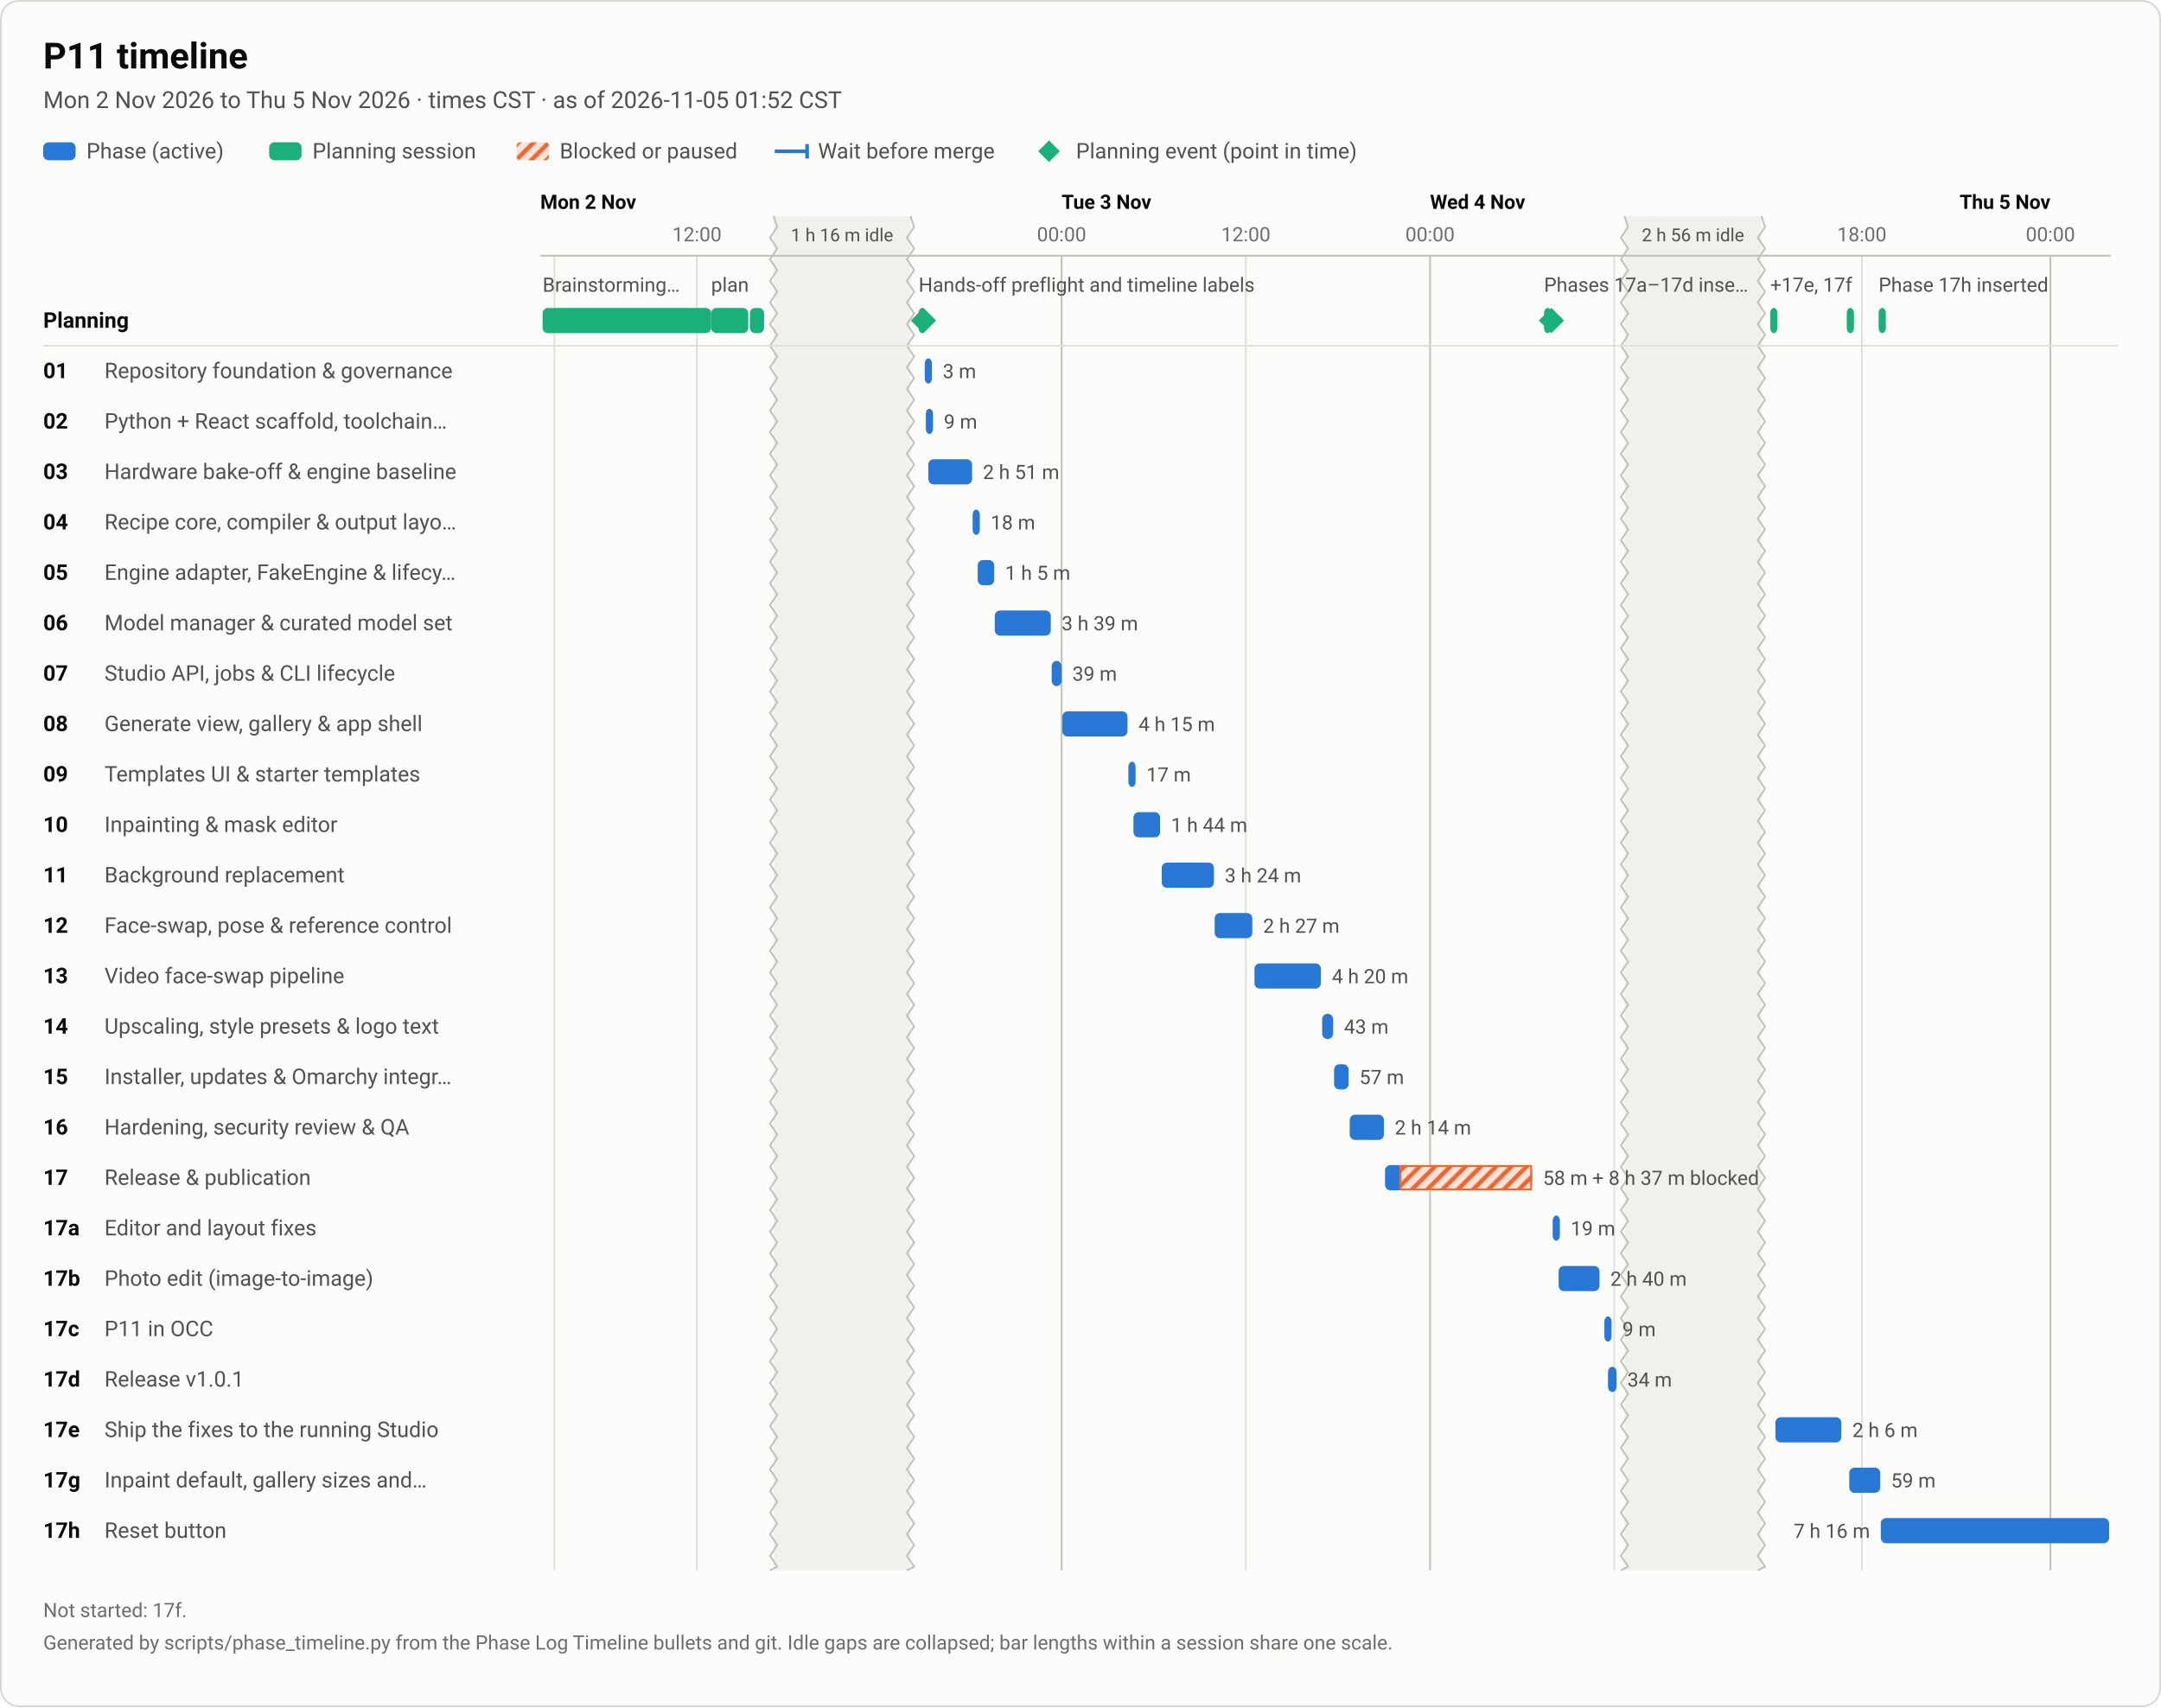
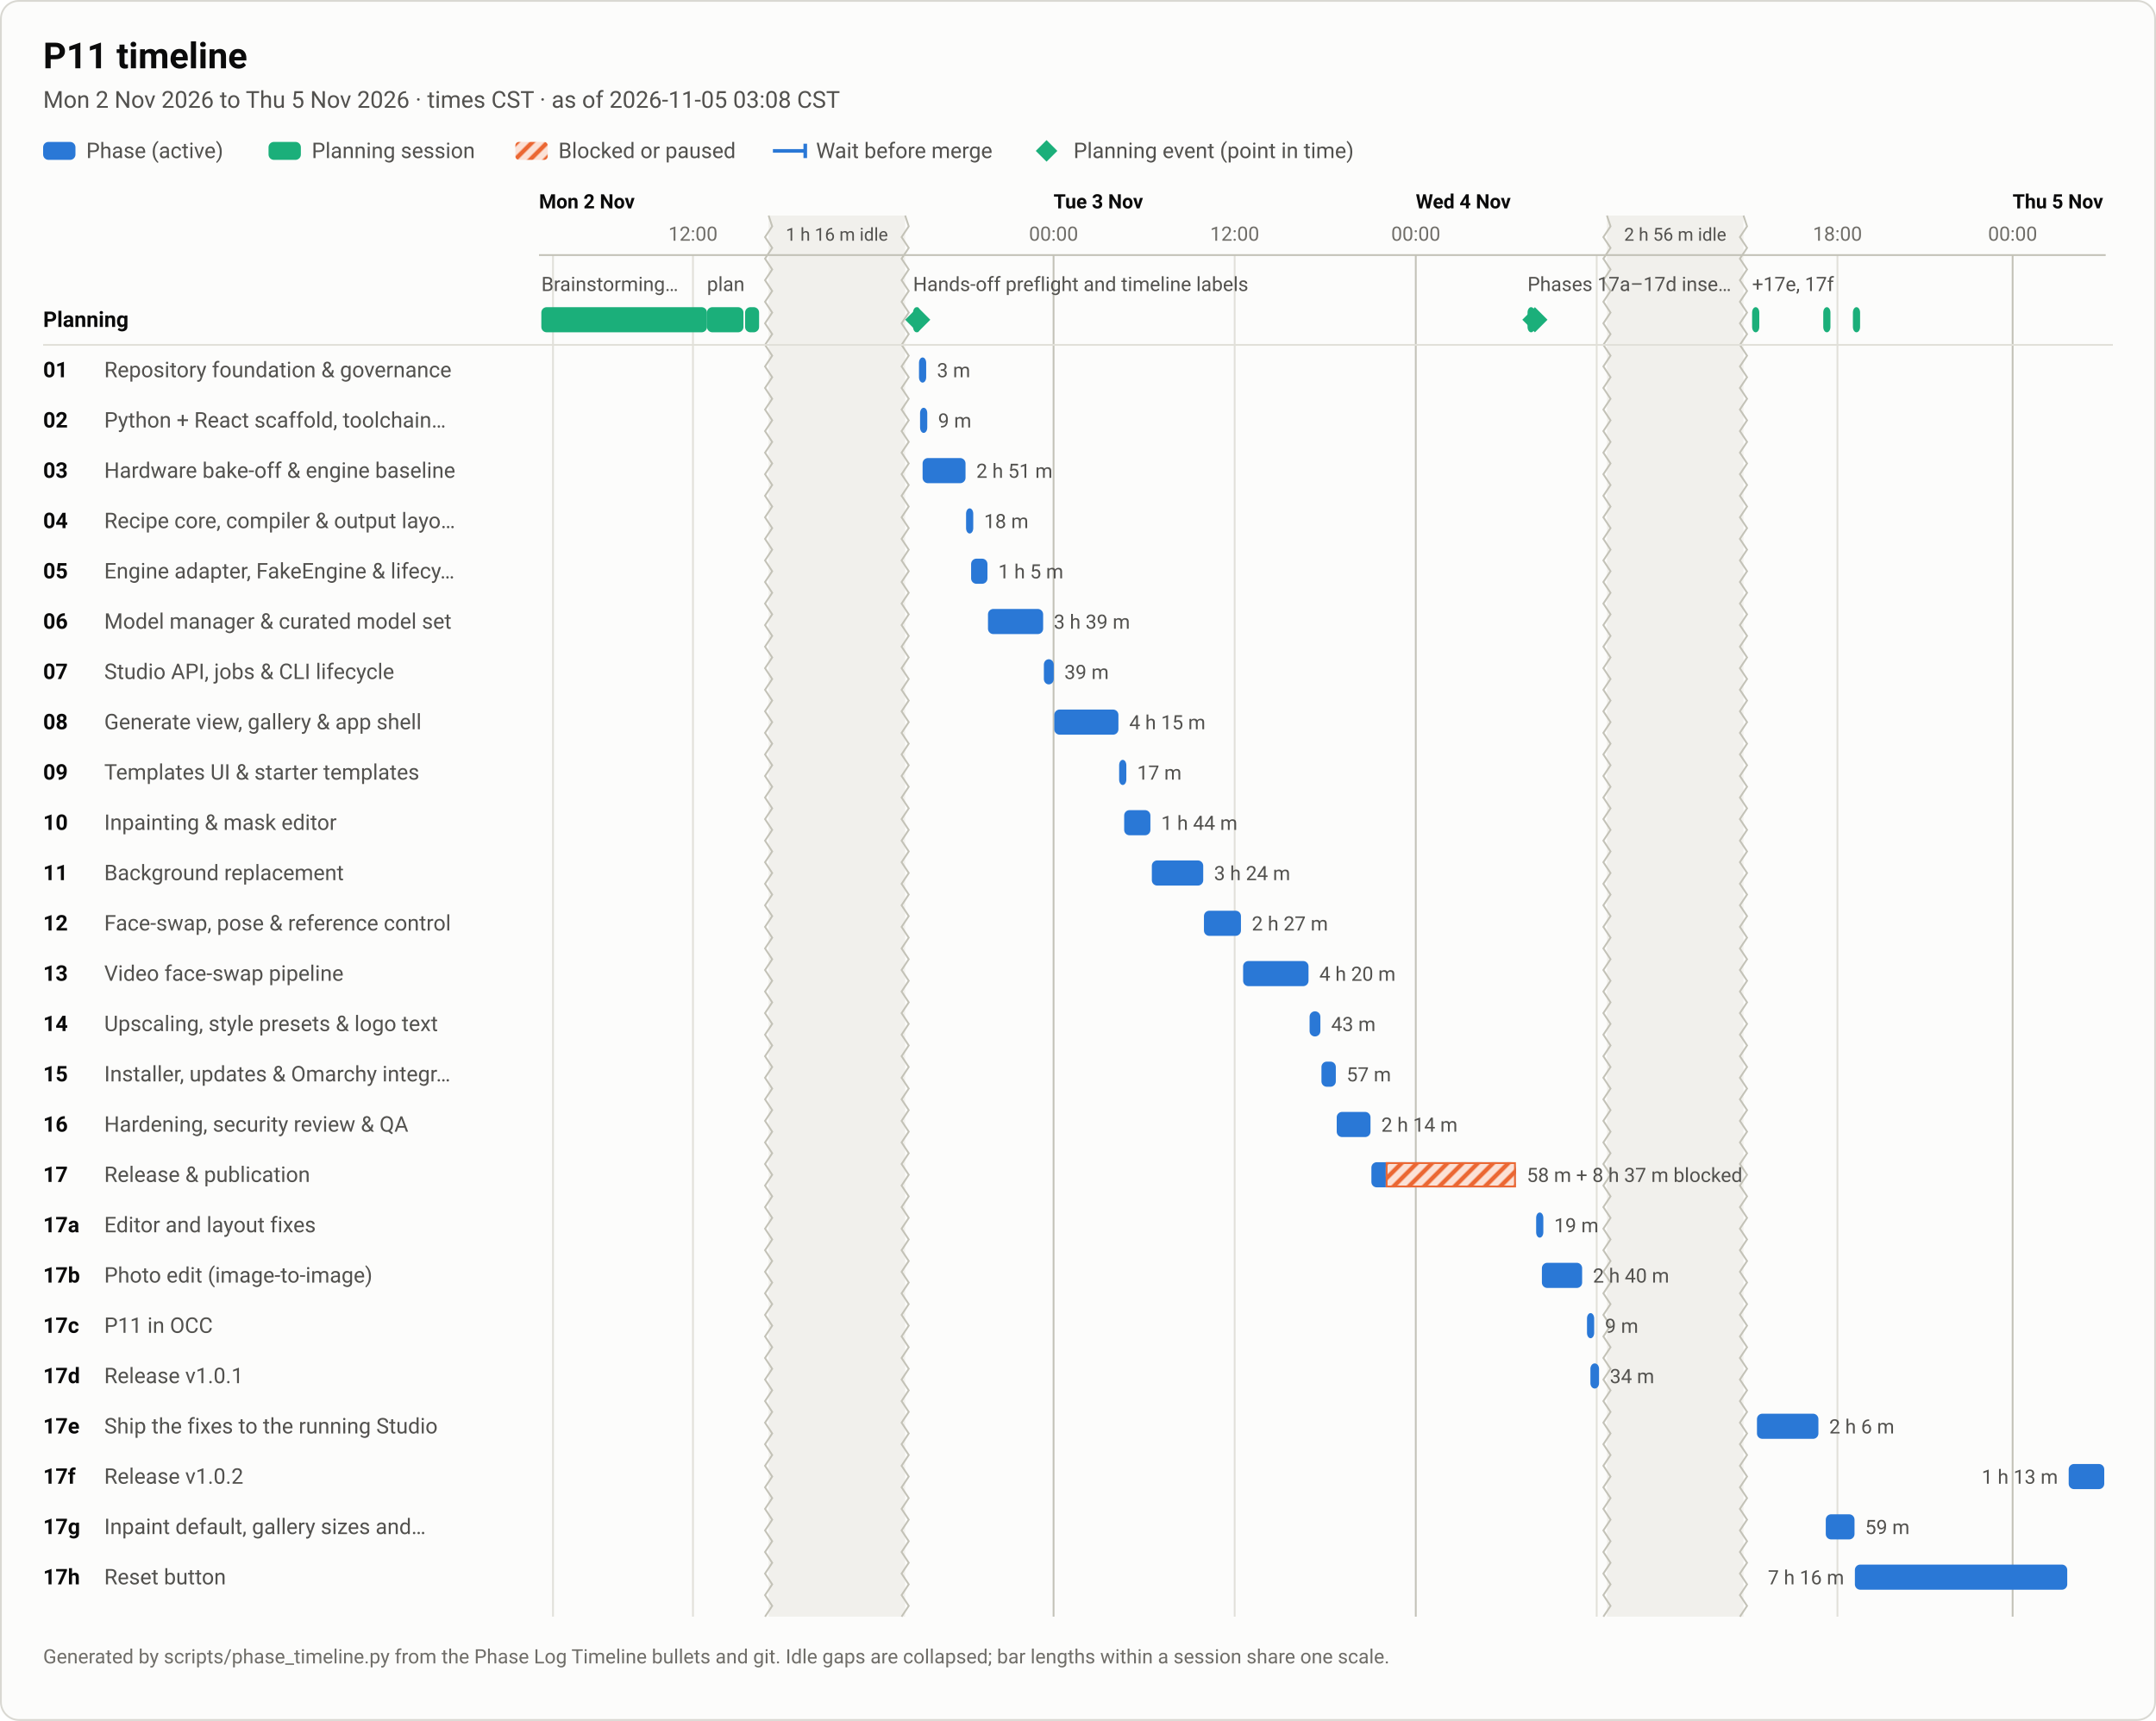
- <svg xmlns="http://www.w3.org/2000/svg" width="1200" height="948" viewBox="0 0 1200 948" role="img" aria-labelledby="tl-title tl-desc" font-family="system-ui, -apple-system, &quot;Segoe UI&quot;, Roboto, sans-serif" data-timeline-format="1">
+ <svg xmlns="http://www.w3.org/2000/svg" width="1200" height="958" viewBox="0 0 1200 958" role="img" aria-labelledby="tl-title tl-desc" font-family="system-ui, -apple-system, &quot;Segoe UI&quot;, Roboto, sans-serif" data-timeline-format="1">
  <style>.card{fill:#fcfcfb;stroke:#d9d8d2}.t1{fill:#0b0b0b}.t2{fill:#52514e}.t3{fill:#6f6d68}.grid{stroke:#e1e0d9}.axis{stroke:#c3c2b7}.brk{fill:#f1f0ec}.brke{stroke:#c3c2b7;fill:none}.ph{fill:#2a78d6}.pl{fill:#1baf7a}.tail{stroke:#2a78d6}.tailpl{stroke:#1baf7a}.hb{fill:#fbe1d6}.hl{stroke:#eb6834}.wo{stroke:#eb6834;fill:none}.ap{stroke:#0b0b0b;fill:none}.sep{stroke:#e1e0d9}text{font-variant-numeric:tabular-nums}@media (prefers-color-scheme: dark){.card{fill:#1a1a19;stroke:#3a3a37}.t1{fill:#f0efec}.t2{fill:#c3c2b7}.t3{fill:#a3a19a}.grid{stroke:#2c2c2a}.axis{stroke:#4a4a46}.brk{fill:#262624}.brke{stroke:#4a4a46;fill:none}.ph{fill:#3987e5}.pl{fill:#199e70}.tail{stroke:#3987e5}.tailpl{stroke:#199e70}.hb{fill:#4a2a1c}.hl{stroke:#d95926}.wo{stroke:#d95926;fill:none}.ap{stroke:#f0efec;fill:none}.sep{stroke:#2c2c2a}}</style>
  <defs>
    <pattern id="tl-hatch" patternUnits="userSpaceOnUse" width="6" height="6" patternTransform="rotate(45)">
      <rect class="hb" width="6" height="6" />
      <line class="hl" x1="1.5" y1="0" x2="1.5" y2="6" stroke-width="2.4" />
    </pattern>
  </defs>
-   <rect class="card" x="0.5" y="0.5" width="1199" height="947" rx="10" />
+   <rect class="card" x="0.5" y="0.5" width="1199" height="957" rx="10" />
  <text class="t1" x="24" y="38" font-size="20" font-weight="600">P11 timeline</text>
-   <text class="t2" x="24" y="60" font-size="13">Mon 2 Nov 2026 to Thu 5 Nov 2026 · times CST · as of 2026-11-05 01:52 CST</text>
+   <text class="t2" x="24" y="60" font-size="13">Mon 2 Nov 2026 to Thu 5 Nov 2026 · times CST · as of 2026-11-05 03:08 CST</text>
  <rect class="ph" x="24.0" y="79" width="18" height="10" rx="3" />
  <text class="t2" x="48" y="88" font-size="12">Phase (active)</text>
  <rect class="pl" x="149.462" y="79" width="18" height="10" rx="3" />
  <text class="t2" x="173.5" y="88" font-size="12">Planning session</text>
  <rect fill="url(#tl-hatch)" x="286.848" y="79" width="18" height="10" rx="2" />
  <text class="t2" x="310.8" y="88" font-size="12">Blocked or paused</text>
  <line class="tail" x1="430.195" x2="448.195" y1="84" y2="84" stroke-width="2" />
  <line class="tail" x1="448.195" x2="448.195" y1="80" y2="88" stroke-width="2" />
  <text class="t2" x="454.2" y="88" font-size="12">Wait before merge</text>
  <path class="pl" d="M582.5 78l6 6l-6 6l-6-6z" />
  <text class="t2" x="597.5" y="88" font-size="12">Planning event (point in time)</text>
  <text class="t1" x="300" y="116" font-size="11" font-weight="600">Mon 2 Nov</text>
-   <line class="grid" x1="307.9" x2="307.9" y1="142" y2="872" stroke-width="1" />
-   <line class="grid" x1="387" x2="387" y1="142" y2="872" stroke-width="1" />
-   <text class="t3" x="387" y="134" font-size="11" text-anchor="middle">12:00</text>
-   <rect class="brk" x="429.6" y="120" width="76" height="752" />
-   <path class="brke" stroke-width="1" d="M429.6 120L431.6 126L427.6 132L431.6 138L427.6 144L431.6 150L427.6 156L431.6 162L427.6 168L431.6 174L427.6 180L431.6 186L427.6 192L431.6 198L427.6 204L431.6 210L427.6 216L431.6 222L427.6 228L431.6 234L427.6 240L431.6 246L427.6 252L431.6 258L427.6 264L431.6 270L427.6 276L431.6 282L427.6 288L431.6 294L427.6 300L431.6 306L427.6 312L431.6 318L427.6 324L431.6 330L427.6 336L431.6 342L427.6 348L431.6 354L427.6 360L431.6 366L427.6 372L431.6 378L427.6 384L431.6 390L427.6 396L431.6 402L427.6 408L431.6 414L427.6 420L431.6 426L427.6 432L431.6 438L427.6 444L431.6 450L427.6 456L431.6 462L427.6 468L431.6 474L427.6 480L431.6 486L427.6 492L431.6 498L427.6 504L431.6 510L427.6 516L431.6 522L427.6 528L431.6 534L427.6 540L431.6 546L427.6 552L431.6 558L427.6 564L431.6 570L427.6 576L431.6 582L427.6 588L431.6 594L427.6 600L431.6 606L427.6 612L431.6 618L427.6 624L431.6 630L427.6 636L431.6 642L427.6 648L431.6 654L427.6 660L431.6 666L427.6 672L431.6 678L427.6 684L431.6 690L427.6 696L431.6 702L427.6 708L431.6 714L427.6 720L431.6 726L427.6 732L431.6 738L427.6 744L431.6 750L427.6 756L431.6 762L427.6 768L431.6 774L427.6 780L431.6 786L427.6 792L431.6 798L427.6 804L431.6 810L427.6 816L431.6 822L427.6 828L431.6 834L427.6 840L431.6 846L427.6 852L431.6 858L427.6 864L431.6 870L427.6 872" />
-   <path class="brke" stroke-width="1" d="M505.6 120L507.6 126L503.6 132L507.6 138L503.6 144L507.6 150L503.6 156L507.6 162L503.6 168L507.6 174L503.6 180L507.6 186L503.6 192L507.6 198L503.6 204L507.6 210L503.6 216L507.6 222L503.6 228L507.6 234L503.6 240L507.6 246L503.6 252L507.6 258L503.6 264L507.6 270L503.6 276L507.6 282L503.6 288L507.6 294L503.6 300L507.6 306L503.6 312L507.6 318L503.6 324L507.6 330L503.6 336L507.6 342L503.6 348L507.6 354L503.6 360L507.6 366L503.6 372L507.6 378L503.6 384L507.6 390L503.6 396L507.6 402L503.6 408L507.6 414L503.6 420L507.6 426L503.6 432L507.6 438L503.6 444L507.6 450L503.6 456L507.6 462L503.6 468L507.6 474L503.6 480L507.6 486L503.6 492L507.6 498L503.6 504L507.6 510L503.6 516L507.6 522L503.6 528L507.6 534L503.6 540L507.6 546L503.6 552L507.6 558L503.6 564L507.6 570L503.6 576L507.6 582L503.6 588L507.6 594L503.6 600L507.6 606L503.6 612L507.6 618L503.6 624L507.6 630L503.6 636L507.6 642L503.6 648L507.6 654L503.6 660L507.6 666L503.6 672L507.6 678L503.6 684L507.6 690L503.6 696L507.6 702L503.6 708L507.6 714L503.6 720L507.6 726L503.6 732L507.6 738L503.6 744L507.6 750L503.6 756L507.6 762L503.6 768L507.6 774L503.6 780L507.6 786L503.6 792L507.6 798L503.6 804L507.6 810L503.6 816L507.6 822L503.6 828L507.6 834L503.6 840L507.6 846L503.6 852L507.6 858L503.6 864L507.6 870L503.6 872" />
-   <text class="t2" x="467.6" y="134" font-size="10" text-anchor="middle">1 h 16 m idle</text>
-   <line class="axis" x1="589.5" x2="589.5" y1="142" y2="872" stroke-width="1" />
-   <text class="t3" x="589.5" y="134" font-size="11" text-anchor="middle">00:00</text>
-   <text class="t1" x="589.5" y="116" font-size="11" font-weight="600">Tue 3 Nov</text>
-   <line class="grid" x1="691.8" x2="691.8" y1="142" y2="872" stroke-width="1" />
-   <text class="t3" x="691.8" y="134" font-size="11" text-anchor="middle">12:00</text>
-   <line class="axis" x1="794.1" x2="794.1" y1="142" y2="872" stroke-width="1" />
-   <text class="t3" x="794.1" y="134" font-size="11" text-anchor="middle">00:00</text>
-   <text class="t1" x="794.1" y="116" font-size="11" font-weight="600">Wed 4 Nov</text>
-   <line class="grid" x1="896.4" x2="896.4" y1="142" y2="872" stroke-width="1" />
-   <rect class="brk" x="902.1" y="120" width="76" height="752" />
-   <path class="brke" stroke-width="1" d="M902.1 120L904.1 126L900.1 132L904.1 138L900.1 144L904.1 150L900.1 156L904.1 162L900.1 168L904.1 174L900.1 180L904.1 186L900.1 192L904.1 198L900.1 204L904.1 210L900.1 216L904.1 222L900.1 228L904.1 234L900.1 240L904.1 246L900.1 252L904.1 258L900.1 264L904.1 270L900.1 276L904.1 282L900.1 288L904.1 294L900.1 300L904.1 306L900.1 312L904.1 318L900.1 324L904.1 330L900.1 336L904.1 342L900.1 348L904.1 354L900.1 360L904.1 366L900.1 372L904.1 378L900.1 384L904.1 390L900.1 396L904.1 402L900.1 408L904.1 414L900.1 420L904.1 426L900.1 432L904.1 438L900.1 444L904.1 450L900.1 456L904.1 462L900.1 468L904.1 474L900.1 480L904.1 486L900.1 492L904.1 498L900.1 504L904.1 510L900.1 516L904.1 522L900.1 528L904.1 534L900.1 540L904.1 546L900.1 552L904.1 558L900.1 564L904.1 570L900.1 576L904.1 582L900.1 588L904.1 594L900.1 600L904.1 606L900.1 612L904.1 618L900.1 624L904.1 630L900.1 636L904.1 642L900.1 648L904.1 654L900.1 660L904.1 666L900.1 672L904.1 678L900.1 684L904.1 690L900.1 696L904.1 702L900.1 708L904.1 714L900.1 720L904.1 726L900.1 732L904.1 738L900.1 744L904.1 750L900.1 756L904.1 762L900.1 768L904.1 774L900.1 780L904.1 786L900.1 792L904.1 798L900.1 804L904.1 810L900.1 816L904.1 822L900.1 828L904.1 834L900.1 840L904.1 846L900.1 852L904.1 858L900.1 864L904.1 870L900.1 872" />
-   <path class="brke" stroke-width="1" d="M978.1 120L980.1 126L976.1 132L980.1 138L976.1 144L980.1 150L976.1 156L980.1 162L976.1 168L980.1 174L976.1 180L980.1 186L976.1 192L980.1 198L976.1 204L980.1 210L976.1 216L980.1 222L976.1 228L980.1 234L976.1 240L980.1 246L976.1 252L980.1 258L976.1 264L980.1 270L976.1 276L980.1 282L976.1 288L980.1 294L976.1 300L980.1 306L976.1 312L980.1 318L976.1 324L980.1 330L976.1 336L980.1 342L976.1 348L980.1 354L976.1 360L980.1 366L976.1 372L980.1 378L976.1 384L980.1 390L976.1 396L980.1 402L976.1 408L980.1 414L976.1 420L980.1 426L976.1 432L980.1 438L976.1 444L980.1 450L976.1 456L980.1 462L976.1 468L980.1 474L976.1 480L980.1 486L976.1 492L980.1 498L976.1 504L980.1 510L976.1 516L980.1 522L976.1 528L980.1 534L976.1 540L980.1 546L976.1 552L980.1 558L976.1 564L980.1 570L976.1 576L980.1 582L976.1 588L980.1 594L976.1 600L980.1 606L976.1 612L980.1 618L976.1 624L980.1 630L976.1 636L980.1 642L976.1 648L980.1 654L976.1 660L980.1 666L976.1 672L980.1 678L976.1 684L980.1 690L976.1 696L980.1 702L976.1 708L980.1 714L976.1 720L980.1 726L976.1 732L980.1 738L976.1 744L980.1 750L976.1 756L980.1 762L976.1 768L980.1 774L976.1 780L980.1 786L976.1 792L980.1 798L976.1 804L980.1 810L976.1 816L980.1 822L976.1 828L980.1 834L976.1 840L980.1 846L976.1 852L980.1 858L976.1 864L980.1 870L976.1 872" />
-   <text class="t2" x="940.1" y="134" font-size="10" text-anchor="middle">2 h 56 m idle</text>
-   <line class="grid" x1="1033.9" x2="1033.9" y1="142" y2="872" stroke-width="1" />
-   <text class="t3" x="1033.9" y="134" font-size="11" text-anchor="middle">18:00</text>
-   <line class="axis" x1="1138.6" x2="1138.6" y1="142" y2="872" stroke-width="1" />
-   <text class="t3" x="1138.6" y="134" font-size="11" text-anchor="middle">00:00</text>
-   <text class="t1" x="1138.6" y="116" font-size="11" font-weight="600" text-anchor="end">Thu 5 Nov</text>
+   <line class="grid" x1="307.8" x2="307.8" y1="142" y2="900" stroke-width="1" />
+   <line class="grid" x1="385.7" x2="385.7" y1="142" y2="900" stroke-width="1" />
+   <text class="t3" x="385.7" y="134" font-size="11" text-anchor="middle">12:00</text>
+   <rect class="brk" x="427.8" y="120" width="76" height="780" />
+   <path class="brke" stroke-width="1" d="M427.8 120L429.8 126L425.8 132L429.8 138L425.8 144L429.8 150L425.8 156L429.8 162L425.8 168L429.8 174L425.8 180L429.8 186L425.8 192L429.8 198L425.8 204L429.8 210L425.8 216L429.8 222L425.8 228L429.8 234L425.8 240L429.8 246L425.8 252L429.8 258L425.8 264L429.8 270L425.8 276L429.8 282L425.8 288L429.8 294L425.8 300L429.8 306L425.8 312L429.8 318L425.8 324L429.8 330L425.8 336L429.8 342L425.8 348L429.8 354L425.8 360L429.8 366L425.8 372L429.8 378L425.8 384L429.8 390L425.8 396L429.8 402L425.8 408L429.8 414L425.8 420L429.8 426L425.8 432L429.8 438L425.8 444L429.8 450L425.8 456L429.8 462L425.8 468L429.8 474L425.8 480L429.8 486L425.8 492L429.8 498L425.8 504L429.8 510L425.8 516L429.8 522L425.8 528L429.8 534L425.8 540L429.8 546L425.8 552L429.8 558L425.8 564L429.8 570L425.8 576L429.8 582L425.8 588L429.8 594L425.8 600L429.8 606L425.8 612L429.8 618L425.8 624L429.8 630L425.8 636L429.8 642L425.8 648L429.8 654L425.8 660L429.8 666L425.8 672L429.8 678L425.8 684L429.8 690L425.8 696L429.8 702L425.8 708L429.8 714L425.8 720L429.8 726L425.8 732L429.8 738L425.8 744L429.8 750L425.8 756L429.8 762L425.8 768L429.8 774L425.8 780L429.8 786L425.8 792L429.8 798L425.8 804L429.8 810L425.8 816L429.8 822L425.8 828L429.8 834L425.8 840L429.8 846L425.8 852L429.8 858L425.8 864L429.8 870L425.8 876L429.8 882L425.8 888L429.8 894L425.8 900" />
+   <path class="brke" stroke-width="1" d="M503.8 120L505.8 126L501.8 132L505.8 138L501.8 144L505.8 150L501.8 156L505.8 162L501.8 168L505.8 174L501.8 180L505.8 186L501.8 192L505.8 198L501.8 204L505.8 210L501.8 216L505.8 222L501.8 228L505.8 234L501.8 240L505.8 246L501.8 252L505.8 258L501.8 264L505.8 270L501.8 276L505.8 282L501.8 288L505.8 294L501.8 300L505.8 306L501.8 312L505.8 318L501.8 324L505.8 330L501.8 336L505.8 342L501.8 348L505.8 354L501.8 360L505.8 366L501.8 372L505.8 378L501.8 384L505.8 390L501.8 396L505.8 402L501.8 408L505.8 414L501.8 420L505.8 426L501.8 432L505.8 438L501.8 444L505.8 450L501.8 456L505.8 462L501.8 468L505.8 474L501.8 480L505.8 486L501.8 492L505.8 498L501.8 504L505.8 510L501.8 516L505.8 522L501.8 528L505.8 534L501.8 540L505.8 546L501.8 552L505.8 558L501.8 564L505.8 570L501.8 576L505.8 582L501.8 588L505.8 594L501.8 600L505.8 606L501.8 612L505.8 618L501.8 624L505.8 630L501.8 636L505.8 642L501.8 648L505.8 654L501.8 660L505.8 666L501.8 672L505.8 678L501.8 684L505.8 690L501.8 696L505.8 702L501.8 708L505.8 714L501.8 720L505.8 726L501.8 732L505.8 738L501.8 744L505.8 750L501.8 756L505.8 762L501.8 768L505.8 774L501.8 780L505.8 786L501.8 792L505.8 798L501.8 804L505.8 810L501.8 816L505.8 822L501.8 828L505.8 834L501.8 840L505.8 846L501.8 852L505.8 858L501.8 864L505.8 870L501.8 876L505.8 882L501.8 888L505.8 894L501.8 900" />
+   <text class="t2" x="465.8" y="134" font-size="10" text-anchor="middle">1 h 16 m idle</text>
+   <line class="axis" x1="586.4" x2="586.4" y1="142" y2="900" stroke-width="1" />
+   <text class="t3" x="586.4" y="134" font-size="11" text-anchor="middle">00:00</text>
+   <text class="t1" x="586.4" y="116" font-size="11" font-weight="600">Tue 3 Nov</text>
+   <line class="grid" x1="687.2" x2="687.2" y1="142" y2="900" stroke-width="1" />
+   <text class="t3" x="687.2" y="134" font-size="11" text-anchor="middle">12:00</text>
+   <line class="axis" x1="788" x2="788" y1="142" y2="900" stroke-width="1" />
+   <text class="t3" x="788" y="134" font-size="11" text-anchor="middle">00:00</text>
+   <text class="t1" x="788" y="116" font-size="11" font-weight="600">Wed 4 Nov</text>
+   <line class="grid" x1="888.7" x2="888.7" y1="142" y2="900" stroke-width="1" />
+   <rect class="brk" x="894.4" y="120" width="76" height="780" />
+   <path class="brke" stroke-width="1" d="M894.4 120L896.4 126L892.4 132L896.4 138L892.4 144L896.4 150L892.4 156L896.4 162L892.4 168L896.4 174L892.4 180L896.4 186L892.4 192L896.4 198L892.4 204L896.4 210L892.4 216L896.4 222L892.4 228L896.4 234L892.4 240L896.4 246L892.4 252L896.4 258L892.4 264L896.4 270L892.4 276L896.4 282L892.4 288L896.4 294L892.4 300L896.4 306L892.4 312L896.4 318L892.4 324L896.4 330L892.4 336L896.4 342L892.4 348L896.4 354L892.4 360L896.4 366L892.4 372L896.4 378L892.4 384L896.4 390L892.4 396L896.4 402L892.4 408L896.4 414L892.4 420L896.4 426L892.4 432L896.4 438L892.4 444L896.4 450L892.4 456L896.4 462L892.4 468L896.4 474L892.4 480L896.4 486L892.4 492L896.4 498L892.4 504L896.4 510L892.4 516L896.4 522L892.4 528L896.4 534L892.4 540L896.4 546L892.4 552L896.4 558L892.4 564L896.4 570L892.4 576L896.4 582L892.4 588L896.4 594L892.4 600L896.4 606L892.4 612L896.4 618L892.4 624L896.4 630L892.4 636L896.4 642L892.4 648L896.4 654L892.4 660L896.4 666L892.4 672L896.4 678L892.4 684L896.4 690L892.4 696L896.4 702L892.4 708L896.4 714L892.4 720L896.4 726L892.4 732L896.4 738L892.4 744L896.4 750L892.4 756L896.4 762L892.4 768L896.4 774L892.4 780L896.4 786L892.4 792L896.4 798L892.4 804L896.4 810L892.4 816L896.4 822L892.4 828L896.4 834L892.4 840L896.4 846L892.4 852L896.4 858L892.4 864L896.4 870L892.4 876L896.4 882L892.4 888L896.4 894L892.4 900" />
+   <path class="brke" stroke-width="1" d="M970.4 120L972.4 126L968.4 132L972.4 138L968.4 144L972.4 150L968.4 156L972.4 162L968.4 168L972.4 174L968.4 180L972.4 186L968.4 192L972.4 198L968.4 204L972.4 210L968.4 216L972.4 222L968.4 228L972.4 234L968.4 240L972.4 246L968.4 252L972.4 258L968.4 264L972.4 270L968.4 276L972.4 282L968.4 288L972.4 294L968.4 300L972.4 306L968.4 312L972.4 318L968.4 324L972.4 330L968.4 336L972.4 342L968.4 348L972.4 354L968.4 360L972.4 366L968.4 372L972.4 378L968.4 384L972.4 390L968.4 396L972.4 402L968.4 408L972.4 414L968.4 420L972.4 426L968.4 432L972.4 438L968.4 444L972.4 450L968.4 456L972.4 462L968.4 468L972.4 474L968.4 480L972.4 486L968.4 492L972.4 498L968.4 504L972.4 510L968.4 516L972.4 522L968.4 528L972.4 534L968.4 540L972.4 546L968.4 552L972.4 558L968.4 564L972.4 570L968.4 576L972.4 582L968.4 588L972.4 594L968.4 600L972.4 606L968.4 612L972.4 618L968.4 624L972.4 630L968.4 636L972.4 642L968.4 648L972.4 654L968.4 660L972.4 666L968.4 672L972.4 678L968.4 684L972.4 690L968.4 696L972.4 702L968.4 708L972.4 714L968.4 720L972.4 726L968.4 732L972.4 738L968.4 744L972.4 750L968.4 756L972.4 762L968.4 768L972.4 774L968.4 780L972.4 786L968.4 792L972.4 798L968.4 804L972.4 810L968.4 816L972.4 822L968.4 828L972.4 834L968.4 840L972.4 846L968.4 852L972.4 858L968.4 864L972.4 870L968.4 876L972.4 882L968.4 888L972.4 894L968.4 900" />
+   <text class="t2" x="932.4" y="134" font-size="10" text-anchor="middle">2 h 56 m idle</text>
+   <line class="grid" x1="1022.7" x2="1022.7" y1="142" y2="900" stroke-width="1" />
+   <text class="t3" x="1022.7" y="134" font-size="11" text-anchor="middle">18:00</text>
+   <line class="axis" x1="1120.2" x2="1120.2" y1="142" y2="900" stroke-width="1" />
+   <text class="t3" x="1120.2" y="134" font-size="11" text-anchor="middle">00:00</text>
+   <text class="t1" x="1120.2" y="116" font-size="11" font-weight="600">Thu 5 Nov</text>
  <line class="axis" x1="300" x2="1172" y1="142" y2="142" stroke-width="1" />
  <text class="t1" x="24" y="182" font-size="12" font-weight="600">Planning</text>
  <g id="tl-plan1">
-     <rect class="pl" x="301.3" y="171" width="93.6" height="14" rx="3" />
+     <rect class="pl" x="301.3" y="171" width="92.2" height="14" rx="3" />
  </g>
  <text class="t2" x="301.3" y="162" font-size="11">Brainstorming…</text>
  <g id="tl-plan2">
-     <rect class="pl" x="394.9" y="171" width="20.6" height="14" rx="3" />
-   </g>
-   <text class="t2" x="394.9" y="162" font-size="11">plan</text>
+     <rect class="pl" x="393.5" y="171" width="20.3" height="14" rx="3" />
+   </g>
+   <text class="t2" x="393.5" y="162" font-size="11">plan</text>
  <g id="tl-p00">
-     <rect class="pl" x="416.4" y="171" width="7.9" height="14" rx="3" />
+     <rect class="pl" x="414.7" y="171" width="7.8" height="14" rx="3" />
  </g>
  <g id="tl-plan3">
-     <rect class="pl" x="510.1" y="171" width="4" height="14" rx="3" />
-   </g>
-   <text class="t2" x="510.1" y="162" font-size="11">Hands-off preflight and timeline labels</text>
+     <rect class="pl" x="508.2" y="171" width="4" height="14" rx="3" />
+   </g>
+   <text class="t2" x="508.2" y="162" font-size="11">Hands-off preflight and timeline labels</text>
  <g id="tl-pf-13ee0d5">
-     <path class="pl" d="M512.8 171l7 7l-7 7l-7-7z" />
+     <path class="pl" d="M510.8 171l7 7l-7 7l-7-7z" />
  </g>
  <g id="tl-plan4">
-     <rect class="pl" x="857.4" y="171" width="4" height="14" rx="3" />
-   </g>
-   <text class="t2" x="857.4" y="162" font-size="11">Phases 17a–17d inse…</text>
+     <rect class="pl" x="850.2" y="171" width="4" height="14" rx="3" />
+   </g>
+   <text class="t2" x="850.2" y="162" font-size="11">Phases 17a–17d inse…</text>
  <g id="tl-pf-19ebe39">
-     <path class="pl" d="M861.5 171l7 7l-7 7l-7-7z" />
+     <path class="pl" d="M854.3 171l7 7l-7 7l-7-7z" />
  </g>
  <g id="tl-plan5">
-     <rect class="pl" x="983" y="171" width="4" height="14" rx="3" />
-   </g>
-   <text class="t2" x="983" y="162" font-size="11">+17e, 17f</text>
+     <rect class="pl" x="975.2" y="171" width="4" height="14" rx="3" />
+   </g>
+   <text class="t2" x="975.2" y="162" font-size="11">+17e, 17f</text>
  <g id="tl-plan6">
-     <rect class="pl" x="1025.5" y="171" width="4" height="14" rx="3" />
+     <rect class="pl" x="1014.8" y="171" width="4" height="14" rx="3" />
  </g>
  <g id="tl-plan7">
-     <rect class="pl" x="1043.2" y="171" width="4" height="14" rx="3" />
-   </g>
-   <text class="t2" x="1043.2" y="162" font-size="11">Phase 17h inserted</text>
+     <rect class="pl" x="1031.3" y="171" width="4" height="14" rx="3" />
+   </g>
  <line class="sep" x1="24" x2="1176" y1="192" y2="192" stroke-width="1" />
  <text class="t1" x="24" y="210" font-size="12" font-weight="600">01</text>
  <text class="t2" x="58" y="210" font-size="12">Repository foundation &amp; governance</text>
  <g id="tl-p01">
-     <rect class="ph" x="513.5" y="199" width="4" height="14" rx="3" />
-   </g>
-   <text class="t2" x="523.5" y="210" font-size="11">3 m</text>
+     <rect class="ph" x="511.5" y="199" width="4" height="14" rx="3" />
+   </g>
+   <text class="t2" x="521.5" y="210" font-size="11">3 m</text>
  <text class="t1" x="24" y="238" font-size="12" font-weight="600">02</text>
  <text class="t2" x="58" y="238" font-size="12">Python + React scaffold, toolchain…</text>
  <g id="tl-p02">
-     <rect class="ph" x="514.1" y="227" width="4" height="14" rx="3" />
-   </g>
-   <text class="t2" x="524.1" y="238" font-size="11">9 m</text>
+     <rect class="ph" x="512.1" y="227" width="4" height="14" rx="3" />
+   </g>
+   <text class="t2" x="522.1" y="238" font-size="11">9 m</text>
  <text class="t1" x="24" y="266" font-size="12" font-weight="600">03</text>
  <text class="t2" x="58" y="266" font-size="12">Hardware bake-off &amp; engine baseline</text>
  <g id="tl-p03">
-     <rect class="ph" x="515.5" y="255" width="24.3" height="14" rx="3" />
-   </g>
-   <text class="t2" x="545.8" y="266" font-size="11">2 h 51 m</text>
+     <rect class="ph" x="513.5" y="255" width="23.9" height="14" rx="3" />
+   </g>
+   <text class="t2" x="543.4" y="266" font-size="11">2 h 51 m</text>
  <text class="t1" x="24" y="294" font-size="12" font-weight="600">04</text>
  <text class="t2" x="58" y="294" font-size="12">Recipe core, compiler &amp; output layo…</text>
  <g id="tl-p04">
-     <rect class="ph" x="540.1" y="283" width="4" height="14" rx="3" />
-   </g>
-   <text class="t2" x="550.1" y="294" font-size="11">18 m</text>
+     <rect class="ph" x="537.7" y="283" width="4" height="14" rx="3" />
+   </g>
+   <text class="t2" x="547.7" y="294" font-size="11">18 m</text>
  <text class="t1" x="24" y="322" font-size="12" font-weight="600">05</text>
  <text class="t2" x="58" y="322" font-size="12">Engine adapter, FakeEngine &amp; lifecy…</text>
  <g id="tl-p05">
-     <rect class="ph" x="542.9" y="311" width="9.2" height="14" rx="3" />
-   </g>
-   <text class="t2" x="558.1" y="322" font-size="11">1 h 5 m</text>
+     <rect class="ph" x="540.5" y="311" width="9.1" height="14" rx="3" />
+   </g>
+   <text class="t2" x="555.6" y="322" font-size="11">1 h 5 m</text>
  <text class="t1" x="24" y="350" font-size="12" font-weight="600">06</text>
  <text class="t2" x="58" y="350" font-size="12">Model manager &amp; curated model set</text>
  <g id="tl-p06">
-     <rect class="ph" x="552.4" y="339" width="31.1" height="14" rx="3" />
-   </g>
-   <text class="t2" x="589.5" y="350" font-size="11">3 h 39 m</text>
+     <rect class="ph" x="549.9" y="339" width="30.7" height="14" rx="3" />
+   </g>
+   <text class="t2" x="586.5" y="350" font-size="11">3 h 39 m</text>
  <text class="t1" x="24" y="378" font-size="12" font-weight="600">07</text>
  <text class="t2" x="58" y="378" font-size="12">Studio API, jobs &amp; CLI lifecycle</text>
  <g id="tl-p07">
-     <rect class="ph" x="584" y="367" width="5.5" height="14" rx="3" />
-   </g>
-   <text class="t2" x="595.5" y="378" font-size="11">39 m</text>
+     <rect class="ph" x="581" y="367" width="5.5" height="14" rx="3" />
+   </g>
+   <text class="t2" x="592.4" y="378" font-size="11">39 m</text>
  <text class="t1" x="24" y="406" font-size="12" font-weight="600">08</text>
  <text class="t2" x="58" y="406" font-size="12">Generate view, gallery &amp; app shell</text>
  <g id="tl-p08">
-     <rect class="ph" x="589.9" y="395" width="36.2" height="14" rx="3" />
-   </g>
-   <text class="t2" x="632.2" y="406" font-size="11">4 h 15 m</text>
+     <rect class="ph" x="586.8" y="395" width="35.7" height="14" rx="3" />
+   </g>
+   <text class="t2" x="628.5" y="406" font-size="11">4 h 15 m</text>
  <text class="t1" x="24" y="434" font-size="12" font-weight="600">09</text>
  <text class="t2" x="58" y="434" font-size="12">Templates UI &amp; starter templates</text>
  <g id="tl-p09">
-     <rect class="ph" x="626.6" y="423" width="4" height="14" rx="3" />
-   </g>
-   <text class="t2" x="636.6" y="434" font-size="11">17 m</text>
+     <rect class="ph" x="622.9" y="423" width="4" height="14" rx="3" />
+   </g>
+   <text class="t2" x="632.9" y="434" font-size="11">17 m</text>
  <text class="t1" x="24" y="462" font-size="12" font-weight="600">10</text>
  <text class="t2" x="58" y="462" font-size="12">Inpainting &amp; mask editor</text>
  <g id="tl-p10">
-     <rect class="ph" x="629.4" y="451" width="14.8" height="14" rx="3" />
-   </g>
-   <text class="t2" x="650.2" y="462" font-size="11">1 h 44 m</text>
+     <rect class="ph" x="625.7" y="451" width="14.6" height="14" rx="3" />
+   </g>
+   <text class="t2" x="646.3" y="462" font-size="11">1 h 44 m</text>
  <text class="t1" x="24" y="490" font-size="12" font-weight="600">11</text>
  <text class="t2" x="58" y="490" font-size="12">Background replacement</text>
  <g id="tl-p11">
-     <rect class="ph" x="645.1" y="479" width="29" height="14" rx="3" />
-   </g>
-   <text class="t2" x="680.1" y="490" font-size="11">3 h 24 m</text>
+     <rect class="ph" x="641.1" y="479" width="28.6" height="14" rx="3" />
+   </g>
+   <text class="t2" x="675.7" y="490" font-size="11">3 h 24 m</text>
  <text class="t1" x="24" y="518" font-size="12" font-weight="600">12</text>
  <text class="t2" x="58" y="518" font-size="12">Face-swap, pose &amp; reference control</text>
  <g id="tl-p12">
-     <rect class="ph" x="674.5" y="507" width="20.9" height="14" rx="3" />
-   </g>
-   <text class="t2" x="701.4" y="518" font-size="11">2 h 27 m</text>
+     <rect class="ph" x="670.1" y="507" width="20.6" height="14" rx="3" />
+   </g>
+   <text class="t2" x="696.7" y="518" font-size="11">2 h 27 m</text>
  <text class="t1" x="24" y="546" font-size="12" font-weight="600">13</text>
  <text class="t2" x="58" y="546" font-size="12">Video face-swap pipeline</text>
  <g id="tl-p13">
-     <rect class="ph" x="696.6" y="535" width="36.9" height="14" rx="3" />
-   </g>
-   <text class="t2" x="739.6" y="546" font-size="11">4 h 20 m</text>
+     <rect class="ph" x="691.9" y="535" width="36.4" height="14" rx="3" />
+   </g>
+   <text class="t2" x="734.3" y="546" font-size="11">4 h 20 m</text>
  <text class="t1" x="24" y="574" font-size="12" font-weight="600">14</text>
  <text class="t2" x="58" y="574" font-size="12">Upscaling, style presets &amp; logo text</text>
  <g id="tl-p14">
-     <rect class="ph" x="734.2" y="563" width="6.1" height="14" rx="3" />
-   </g>
-   <text class="t2" x="746.3" y="574" font-size="11">43 m</text>
+     <rect class="ph" x="728.9" y="563" width="6" height="14" rx="3" />
+   </g>
+   <text class="t2" x="740.9" y="574" font-size="11">43 m</text>
  <text class="t1" x="24" y="602" font-size="12" font-weight="600">15</text>
  <text class="t2" x="58" y="602" font-size="12">Installer, updates &amp; Omarchy integr…</text>
  <g id="tl-p15">
-     <rect class="ph" x="740.8" y="591" width="8.1" height="14" rx="3" />
-   </g>
-   <text class="t2" x="754.9" y="602" font-size="11">57 m</text>
+     <rect class="ph" x="735.5" y="591" width="8" height="14" rx="3" />
+   </g>
+   <text class="t2" x="749.5" y="602" font-size="11">57 m</text>
  <text class="t1" x="24" y="630" font-size="12" font-weight="600">16</text>
  <text class="t2" x="58" y="630" font-size="12">Hardening, security review &amp; QA</text>
  <g id="tl-p16">
-     <rect class="ph" x="749.5" y="619" width="19" height="14" rx="3" />
-   </g>
-   <text class="t2" x="774.5" y="630" font-size="11">2 h 14 m</text>
+     <rect class="ph" x="744" y="619" width="18.8" height="14" rx="3" />
+   </g>
+   <text class="t2" x="768.8" y="630" font-size="11">2 h 14 m</text>
  <text class="t1" x="24" y="658" font-size="12" font-weight="600">17</text>
  <text class="t2" x="58" y="658" font-size="12">Release &amp; publication</text>
  <g id="tl-p17">
-     <rect class="ph" x="769.1" y="647" width="81.7" height="14" rx="3" />
-     <rect id="tl-p17-w1" fill="url(#tl-hatch)" x="777.2" y="647" width="73.5" height="14" />
-     <rect class="wo" x="777.7" y="647.5" width="72.5" height="13" stroke-width="1" />
-   </g>
-   <text class="t2" x="856.8" y="658" font-size="11">58 m + 8 h 37 m blocked</text>
+     <rect class="ph" x="763.3" y="647" width="80.5" height="14" rx="3" />
+     <rect id="tl-p17-w1" fill="url(#tl-hatch)" x="771.3" y="647" width="72.4" height="14" />
+     <rect class="wo" x="771.8" y="647.5" width="71.4" height="13" stroke-width="1" />
+   </g>
+   <text class="t2" x="849.8" y="658" font-size="11">58 m + 8 h 37 m blocked</text>
  <text class="t1" x="24" y="686" font-size="12" font-weight="600">17a</text>
  <text class="t2" x="58" y="686" font-size="12">Editor and layout fixes</text>
  <g id="tl-p17a">
-     <rect class="ph" x="862.2" y="675" width="4" height="14" rx="3" />
-   </g>
-   <text class="t2" x="872.2" y="686" font-size="11">19 m</text>
+     <rect class="ph" x="855" y="675" width="4" height="14" rx="3" />
+   </g>
+   <text class="t2" x="865" y="686" font-size="11">19 m</text>
  <text class="t1" x="24" y="714" font-size="12" font-weight="600">17b</text>
  <text class="t2" x="58" y="714" font-size="12">Photo edit (image-to-image)</text>
  <g id="tl-p17b">
-     <rect class="ph" x="865.5" y="703" width="22.7" height="14" rx="3" />
-   </g>
-   <text class="t2" x="894.2" y="714" font-size="11">2 h 40 m</text>
+     <rect class="ph" x="858.2" y="703" width="22.4" height="14" rx="3" />
+   </g>
+   <text class="t2" x="886.6" y="714" font-size="11">2 h 40 m</text>
  <text class="t1" x="24" y="742" font-size="12" font-weight="600">17c</text>
  <text class="t2" x="58" y="742" font-size="12">P11 in OCC</text>
  <g id="tl-p17c">
-     <rect class="ph" x="890.9" y="731" width="4" height="14" rx="3" />
-   </g>
-   <text class="t2" x="900.9" y="742" font-size="11">9 m</text>
+     <rect class="ph" x="883.3" y="731" width="4" height="14" rx="3" />
+   </g>
+   <text class="t2" x="893.3" y="742" font-size="11">9 m</text>
  <text class="t1" x="24" y="770" font-size="12" font-weight="600">17d</text>
  <text class="t2" x="58" y="770" font-size="12">Release v1.0.1</text>
  <g id="tl-p17d">
-     <rect class="ph" x="892.9" y="759" width="4.8" height="14" rx="3" />
-   </g>
-   <text class="t2" x="903.7" y="770" font-size="11">34 m</text>
+     <rect class="ph" x="885.2" y="759" width="4.8" height="14" rx="3" />
+   </g>
+   <text class="t2" x="896" y="770" font-size="11">34 m</text>
  <text class="t1" x="24" y="798" font-size="12" font-weight="600">17e</text>
  <text class="t2" x="58" y="798" font-size="12">Ship the fixes to the running Studio</text>
  <g id="tl-p17e">
-     <rect class="ph" x="985.9" y="787" width="36.6" height="14" rx="3" />
-   </g>
-   <text class="t2" x="1028.6" y="798" font-size="11">2 h 6 m</text>
-   <text class="t1" x="24" y="826" font-size="12" font-weight="600">17g</text>
-   <text class="t2" x="58" y="826" font-size="12">Inpaint default, gallery sizes and…</text>
+     <rect class="ph" x="977.9" y="787" width="34.2" height="14" rx="3" />
+   </g>
+   <text class="t2" x="1018.1" y="798" font-size="11">2 h 6 m</text>
+   <text class="t1" x="24" y="826" font-size="12" font-weight="600">17f</text>
+   <text class="t2" x="58" y="826" font-size="12">Release v1.0.2</text>
+   <g id="tl-p17f">
+     <rect class="ph" x="1151.4" y="815" width="19.8" height="14" rx="3" />
+   </g>
+   <text class="t2" x="1145.4" y="826" font-size="11" text-anchor="end">1 h 13 m</text>
+   <text class="t1" x="24" y="854" font-size="12" font-weight="600">17g</text>
+   <text class="t2" x="58" y="854" font-size="12">Inpaint default, gallery sizes and…</text>
  <g id="tl-p17g">
-     <rect class="ph" x="1026.9" y="815" width="17.2" height="14" rx="3" />
-   </g>
-   <text class="t2" x="1050.1" y="826" font-size="11">59 m</text>
-   <text class="t1" x="24" y="854" font-size="12" font-weight="600">17h</text>
-   <text class="t2" x="58" y="854" font-size="12">Reset button</text>
+     <rect class="ph" x="1016.2" y="843" width="16" height="14" rx="3" />
+   </g>
+   <text class="t2" x="1038.1" y="854" font-size="11">59 m</text>
+   <text class="t1" x="24" y="882" font-size="12" font-weight="600">17h</text>
+   <text class="t2" x="58" y="882" font-size="12">Reset button</text>
  <g id="tl-p17h">
-     <rect class="ph" x="1044.4" y="843" width="126.8" height="14" rx="3" />
-   </g>
-   <text class="t2" x="1038.4" y="854" font-size="11" text-anchor="end">7 h 16 m</text>
-   <text class="t3" x="24" y="898" font-size="11">Not started: 17f.</text>
-   <text class="t3" x="24" y="916" font-size="11">Generated by scripts/phase_timeline.py from the Phase Log Timeline bullets and git. Idle gaps are collapsed; bar lengths within a session share one scale.</text>
+     <rect class="ph" x="1032.4" y="871" width="118.2" height="14" rx="3" />
+   </g>
+   <text class="t2" x="1026.4" y="882" font-size="11" text-anchor="end">7 h 16 m</text>
+   <text class="t3" x="24" y="926" font-size="11">Generated by scripts/phase_timeline.py from the Phase Log Timeline bullets and git. Idle gaps are collapsed; bar lengths within a session share one scale.</text>
</svg>
